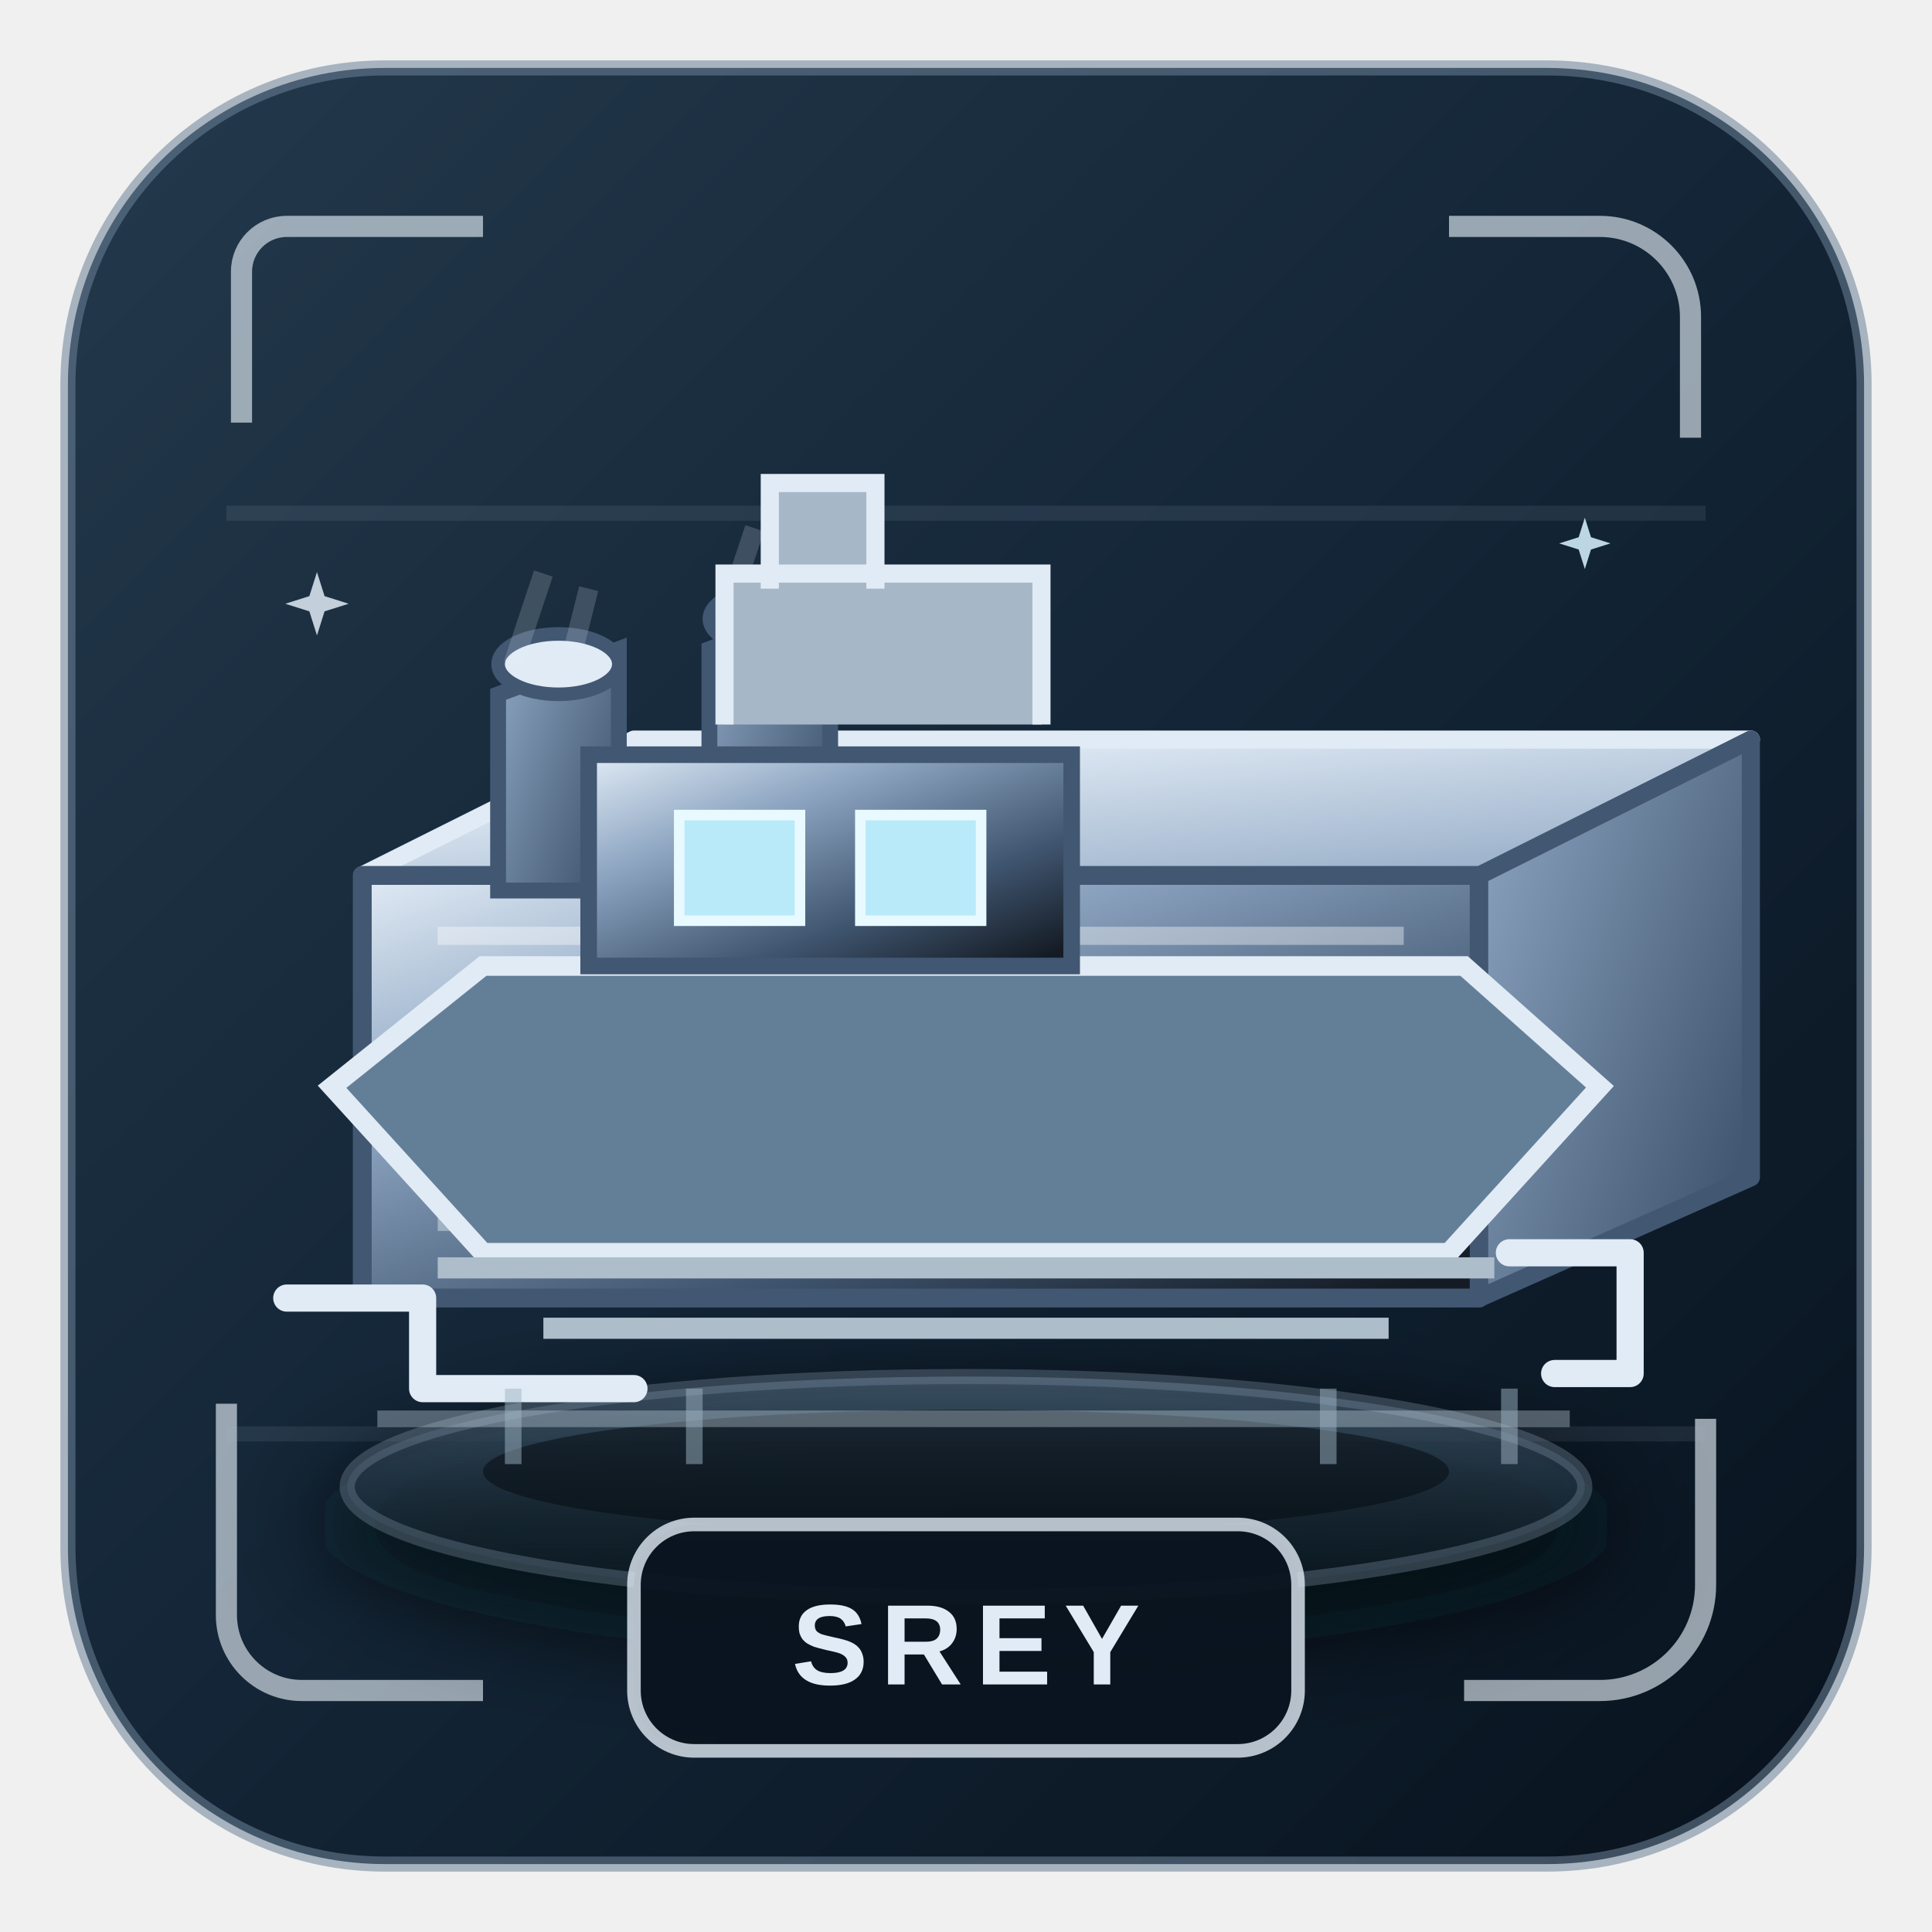
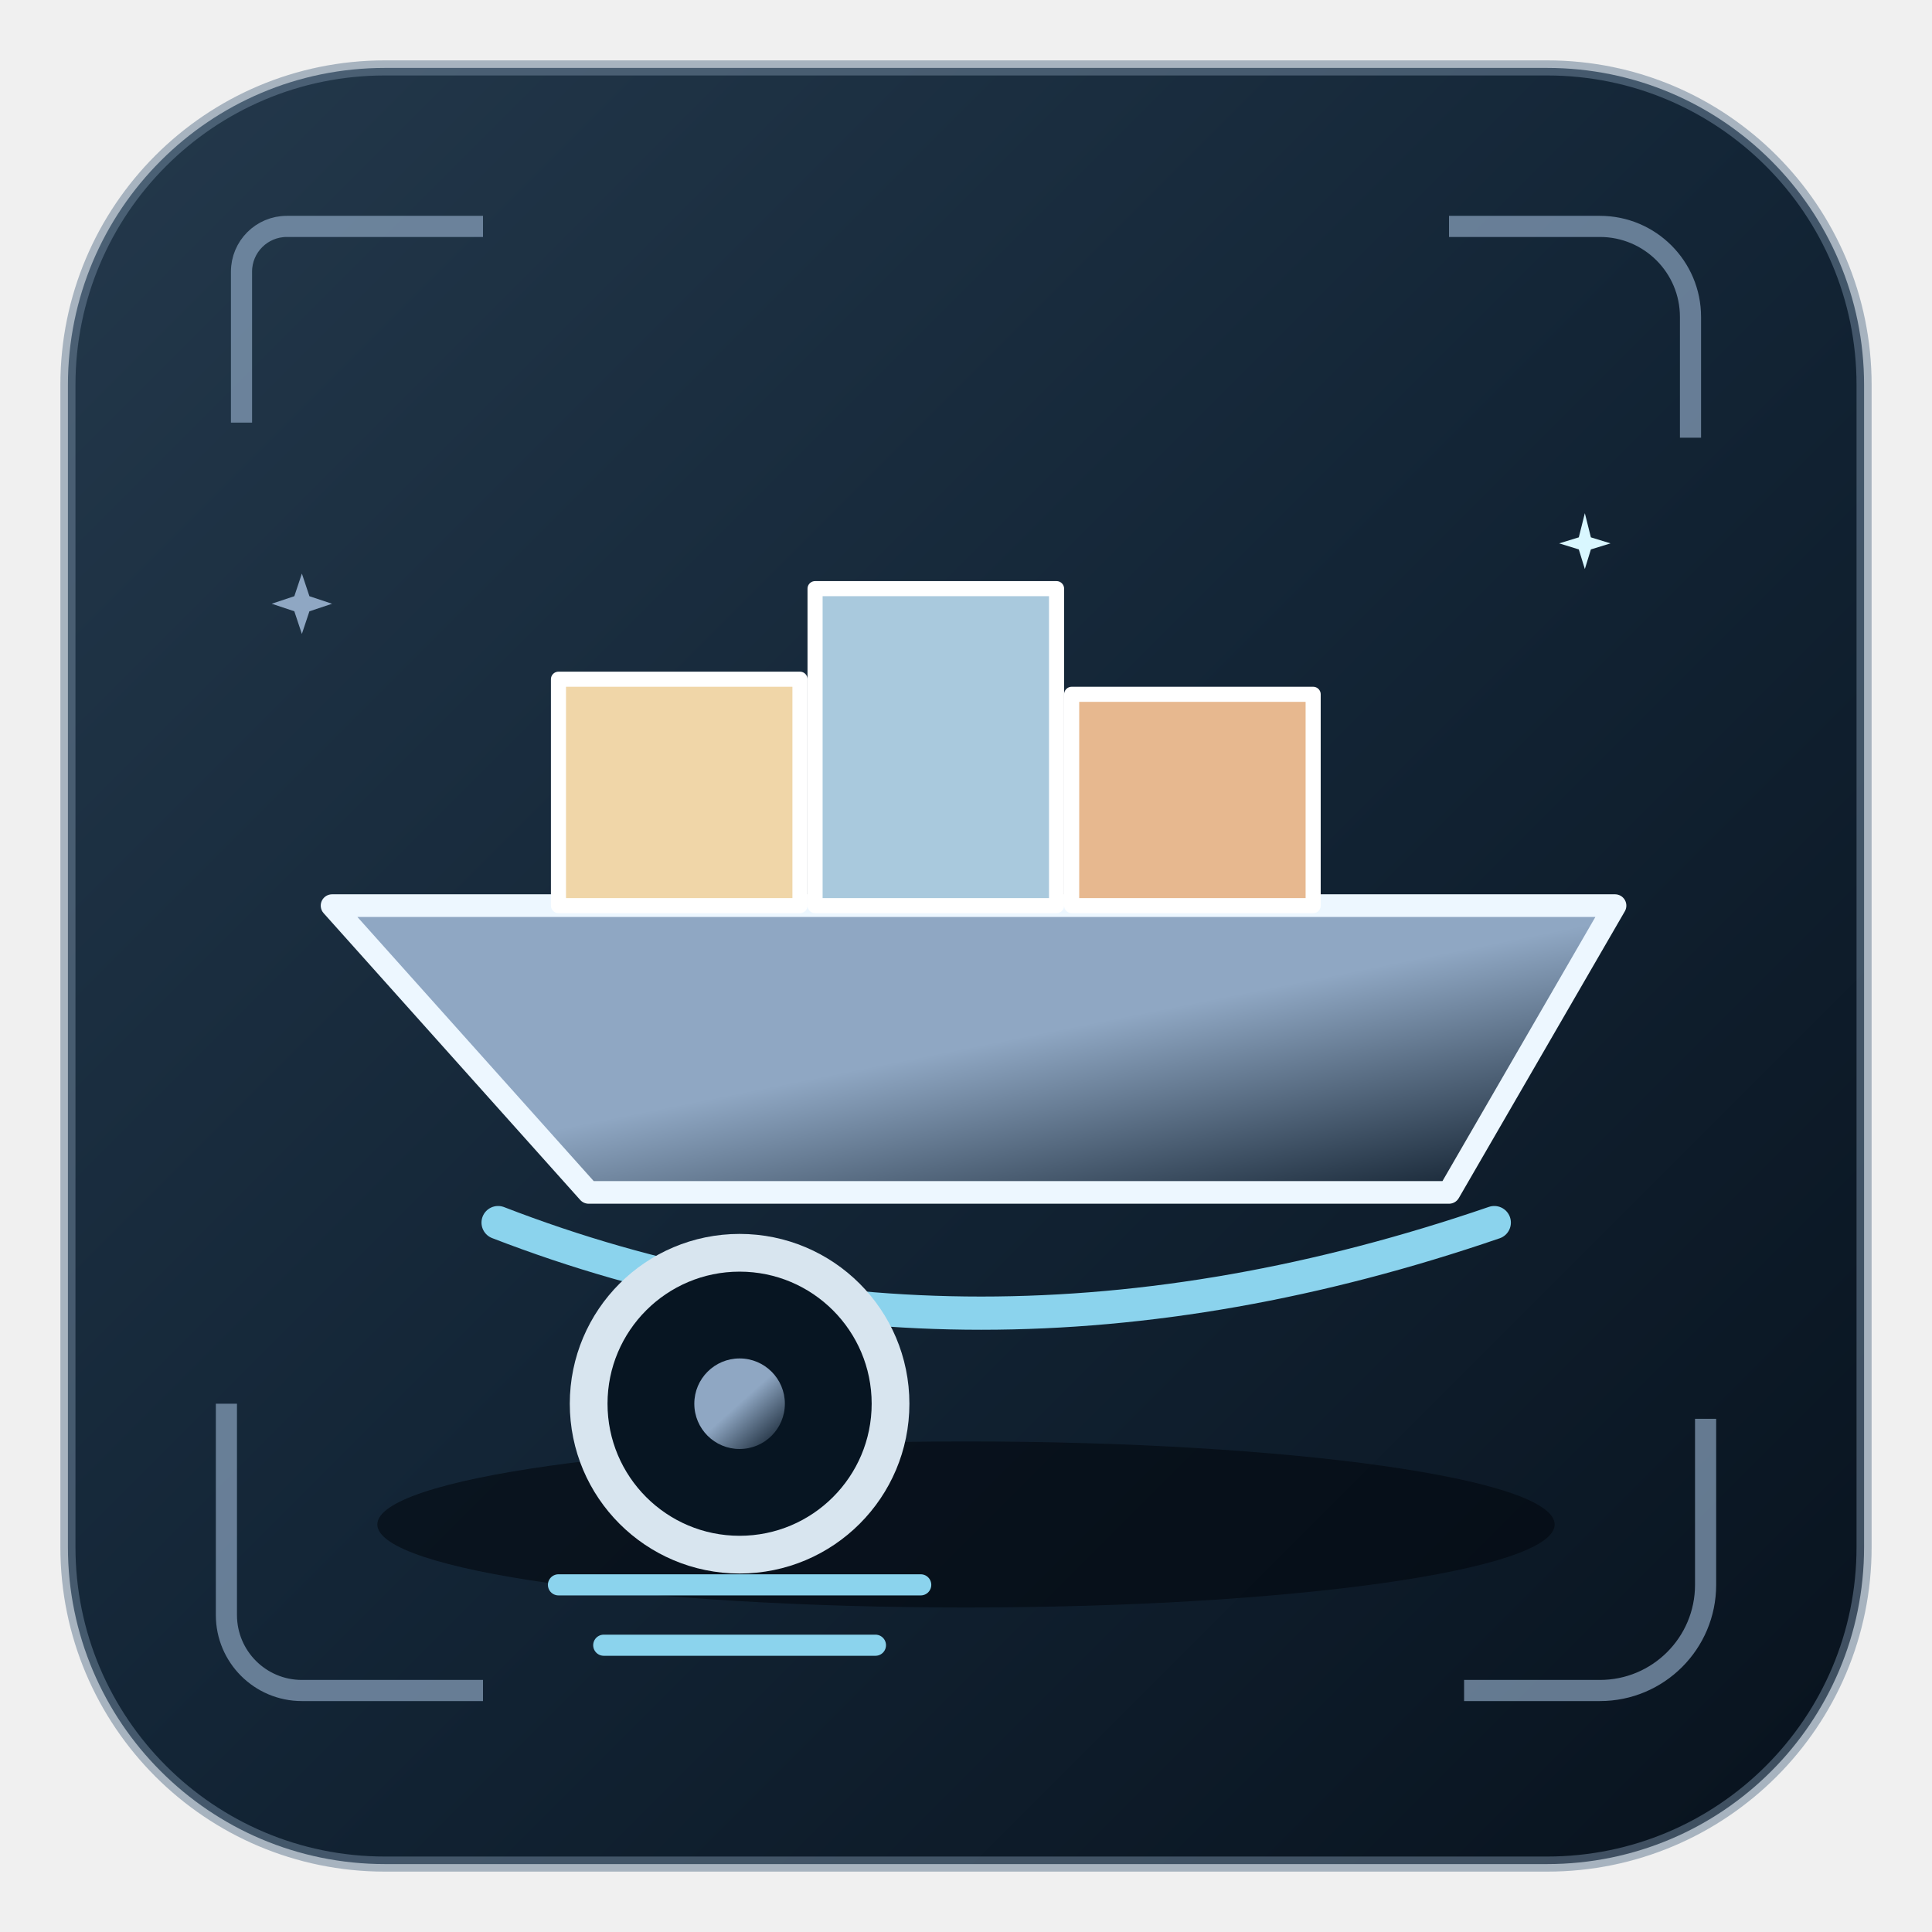
- <svg xmlns="http://www.w3.org/2000/svg" width="128" height="128" viewBox="0 0 128 128" role="img" aria-labelledby="omega-ship-rail-equipment-yard-title omega-ship-rail-equipment-yard-desc" data-omega-icon-kind="factory" data-omega-icon-id="SHIP_RAIL_EQUIPMENT_YARD">
+ <svg xmlns="http://www.w3.org/2000/svg" width="128" height="128" viewBox="0 0 128 128" role="img" aria-labelledby="omega-ship-rail-equipment-yard-title omega-ship-rail-equipment-yard-desc" data-omega-icon-kind="factory" data-omega-icon-id="SHIP_RAIL_EQUIPMENT_YARD" data-omega-icon-motif="cargo-ship-and-rail-wheel">
  <defs>
-     <linearGradient id="omega-ship-rail-equipment-yard-bg" x1="0" y1="0" x2="1" y2="1">
+     <linearGradient id="ship-rail-equipment-yard-bg" x1="0" y1="0" x2="1" y2="1">
      <stop offset="0" stop-color="#24394c" />
      <stop offset=".5" stop-color="#132536" />
      <stop offset="1" stop-color="#08121d" />
    </linearGradient>
-     <linearGradient id="omega-ship-rail-equipment-yard-metal" x1="0" y1="0" x2=".9" y2="1">
-       <stop offset="0" stop-color="#e1ebf5" />
-       <stop offset=".32" stop-color="#8fa7c3" />
-       <stop offset=".7" stop-color="#415772" />
-       <stop offset="1" stop-color="#141b24" />
+     <linearGradient id="ship-rail-equipment-yard-accent" x1="0" y1="0" x2=".9" y2="1">
+       <stop offset="0" stop-color="#8fa7c3" />
+       <stop offset=".52" stop-color="#8fa7c3" />
+       <stop offset="1" stop-color="#142332" />
    </linearGradient>
-     <linearGradient id="omega-ship-rail-equipment-yard-top" x1="0" y1="0" x2="1" y2="1">
-       <stop offset="0" stop-color="#ffffff" stop-opacity=".9" />
-       <stop offset=".22" stop-color="#e1ebf5" />
-       <stop offset="1" stop-color="#8fa7c3" />
-     </linearGradient>
-     <linearGradient id="omega-ship-rail-equipment-yard-side" x1="0" y1="0" x2="1" y2=".7">
-       <stop offset="0" stop-color="#8fa7c3" />
-       <stop offset="1" stop-color="#415772" />
-     </linearGradient>
-     <linearGradient id="omega-ship-rail-equipment-yard-floor" x1="0" y1="0" x2="0" y2="1">
-       <stop offset="0" stop-color="#41576b" stop-opacity=".85" />
-       <stop offset="1" stop-color="#172534" stop-opacity=".25" />
-     </linearGradient>
-     <filter id="omega-ship-rail-equipment-yard-shadow" x="-40%" y="-40%" width="180%" height="200%">
-       <feGaussianBlur stdDeviation="3.1" />
-     </filter>
  </defs>
-   <rect x="4.5" y="4.5" width="119" height="119" rx="21" fill="url(#omega-ship-rail-equipment-yard-bg)" stroke="#6b8297" stroke-opacity=".55" stroke-width="1" />
-   <path d="M16 28V18a3 3 0 0 1 3-3h13M96 15h10a6 6 0 0 1 6 6v8M15 93v14a5 5 0 0 0 5 5h12M97 112h9a7 7 0 0 0 7-7V94" fill="none" stroke="#e1ebf5" stroke-opacity=".65" stroke-width="1.4" />
-   <path d="M15 34H113M15 95H113" stroke="#a5bac8" stroke-opacity=".11" />
-   <ellipse cx="64" cy="101" rx="43" ry="8.8" fill="#02070d" opacity=".7" filter="url(#omega-ship-rail-equipment-yard-shadow)" />
-   <ellipse cx="64" cy="98.5" rx="41" ry="7.3" fill="url(#omega-ship-rail-equipment-yard-floor)" stroke="#75889a" stroke-opacity=".38" />
-   <ellipse cx="64" cy="97.5" rx="32" ry="4.1" fill="#030a10" opacity=".52" />
-   <g stroke-linejoin="round">
-     <path d="M24 58 42 49 116 49 98 58Z" fill="url(#omega-ship-rail-equipment-yard-top)" stroke="#e1ebf5" stroke-width="1.2" />
-     <path d="M24 58 98 58 98 86 24 86Z" fill="url(#omega-ship-rail-equipment-yard-metal)" stroke="#415772" stroke-width="1.25" />
-     <path d="M98 58 116 49 116 78 98 86Z" fill="url(#omega-ship-rail-equipment-yard-side)" stroke="#415772" stroke-width="1.2" />
-     <path d="M29 62H93" stroke="#fff" stroke-opacity=".38" stroke-width="1.2" />
-     <path d="M29 81H93" stroke="#e1ebf5" stroke-opacity=".45" stroke-width="1.1" />
+   <rect x="4.5" y="4.5" width="119" height="119" rx="21" fill="url(#ship-rail-equipment-yard-bg)" stroke="#6b8297" stroke-opacity=".55" />
+   <path d="M16 28V18a3 3 0 0 1 3-3h13M96 15h10a6 6 0 0 1 6 6v8M15 93v14a5 5 0 0 0 5 5h12M97 112h9a7 7 0 0 0 7-7V94" fill="none" stroke="#8fa7c3" stroke-opacity=".68" stroke-width="1.4" />
+   <ellipse cx="64" cy="101" rx="39" ry="5.5" fill="#02070d" opacity=".58" />
+   <g stroke-linecap="round" stroke-linejoin="round">
+     <path d="M22 60 107 60 96 79 39 79Z" fill="url(#ship-rail-equipment-yard-accent)" stroke="#edf7ff" stroke-width="1.5" />
+     <rect x="37" y="45" width="16" height="15" fill="#f0d6a8" stroke="#fff" />
+     <rect x="54" y="39" width="16" height="21" fill="#a9c9dd" stroke="#fff" />
+     <rect x="71" y="46" width="16" height="14" fill="#e7b88f" stroke="#fff" />
+     <path d="M33 81Q64 93 99 81" fill="none" stroke="#8bd3ed" stroke-width="2.2" />
+     <circle cx="49" cy="93" r="10" fill="#071522" stroke="#d8e5ef" stroke-width="2.5" />
+     <circle cx="49" cy="93" r="3" fill="url(#ship-rail-equipment-yard-accent)" />
+     <path d="M37 105H61M40 109H58" stroke="#8bd3ed" stroke-width="1.4" />
  </g>
-   <rect x="31.0" y="66" width="5" height="7" rx=".8" fill="#e6c96f" fill-opacity=".92" stroke="#d7f7ff" stroke-opacity=".7" stroke-width=".55" />
-   <rect x="42.4" y="68" width="6" height="8" rx=".8" fill="#9be4f3" fill-opacity=".75" stroke="#d7f7ff" stroke-opacity=".7" stroke-width=".55" />
-   <rect x="53.8" y="66" width="5" height="9" rx=".8" fill="#9be4f3" fill-opacity=".75" stroke="#d7f7ff" stroke-opacity=".7" stroke-width=".55" />
-   <rect x="65.2" y="68" width="6" height="7" rx=".8" fill="#e6c96f" fill-opacity=".92" stroke="#d7f7ff" stroke-opacity=".7" stroke-width=".55" />
-   <rect x="76.6" y="66" width="5" height="8" rx=".8" fill="#9be4f3" fill-opacity=".75" stroke="#d7f7ff" stroke-opacity=".7" stroke-width=".55" />
-   <path d="M33 59V46L41 43V59Z" fill="url(#omega-ship-rail-equipment-yard-side)" stroke="#415772" stroke-width="1.05" />
-   <ellipse cx="37" cy="44" rx="4" ry="2" fill="#e1ebf5" stroke="#415772" stroke-width=".9" />
-   <path d="M34 44l2-6M38 43l1-4" stroke="#e7f3fb" stroke-opacity=".18" stroke-width="1.3" />
-   <path d="M47 59V43L55 40V59Z" fill="url(#omega-ship-rail-equipment-yard-side)" stroke="#415772" stroke-width="1.05" />
-   <ellipse cx="51" cy="41" rx="4" ry="2" fill="#e1ebf5" stroke="#415772" stroke-width=".9" />
-   <path d="M48 41l2-6M52 40l1-4" stroke="#e7f3fb" stroke-opacity=".18" stroke-width="1.3" />
-   <path d="M22 72 32 64H97L106 72 96 83H32Z" fill="#637f98" stroke="#e1ebf5" stroke-width="1.3" />
-   <path d="M39 64V50H71V64Z" fill="url(#omega-ship-rail-equipment-yard-metal)" stroke="#415772" stroke-width="1.1" />
-   <path d="M45 54H53V61H45ZM57 54H65V61H57Z" fill="#b8eafa" stroke="#e8faff" stroke-width=".7" />
-   <path d="M29 84H99M36 88H92" stroke="#aebdca" stroke-width="1.4" />
-   <path d="M48 48V38H69V48M51 39V32H58V39" fill="#a6b8c8" stroke="#e1ebf5" stroke-width="1.2" />
-   <path d="M19 86H28V92H42M100 83H108V91H103" fill="none" stroke="#e1ebf5" stroke-width="1.8" stroke-linecap="round" stroke-linejoin="round" />
-   <path d="M25 94H104" stroke="#d2e3ed" stroke-opacity=".35" stroke-width="1.1" />
-   <path d="M34 92V97M46 92V97M88 92V97M100 92V97" stroke="#9eb4c4" stroke-opacity=".5" stroke-width="1.1" />
-   <rect x="42" y="101" width="44" height="15" rx="4" fill="#0a1420" fill-opacity=".95" stroke="#e1ebf5" stroke-opacity=".8" stroke-width=".9" />
-   <text x="64" y="111.6" text-anchor="middle" font-family="Arial,Helvetica,sans-serif" font-size="7.6" font-weight="800" letter-spacing=".8" fill="#e1ebf5">SREY</text>
-   <path d="M21 37.9L21.504 39.496 23.1 40 21.504 40.504 21 42.1 20.496 40.504 18.9 40 20.496 39.496Z" fill="#e1ebf5" opacity=".85" />
-   <path d="M105 34.3L105.408 35.592 106.7 36 105.408 36.408 105 37.7 104.592 36.408 103.3 36 104.592 35.592Z" fill="#d9f7ff" opacity=".85" />
+   <path d="M20 38 20.5 39.5 22 40 20.5 40.5 20 42 19.5 40.5 18 40 19.5 39.5Z" fill="#8fa7c3" />
+   <path d="M105 34 105.4 35.6 106.7 36 105.4 36.4 105 37.7 104.6 36.4 103.3 36 104.6 35.6Z" fill="#d9f7ff" />
</svg>
